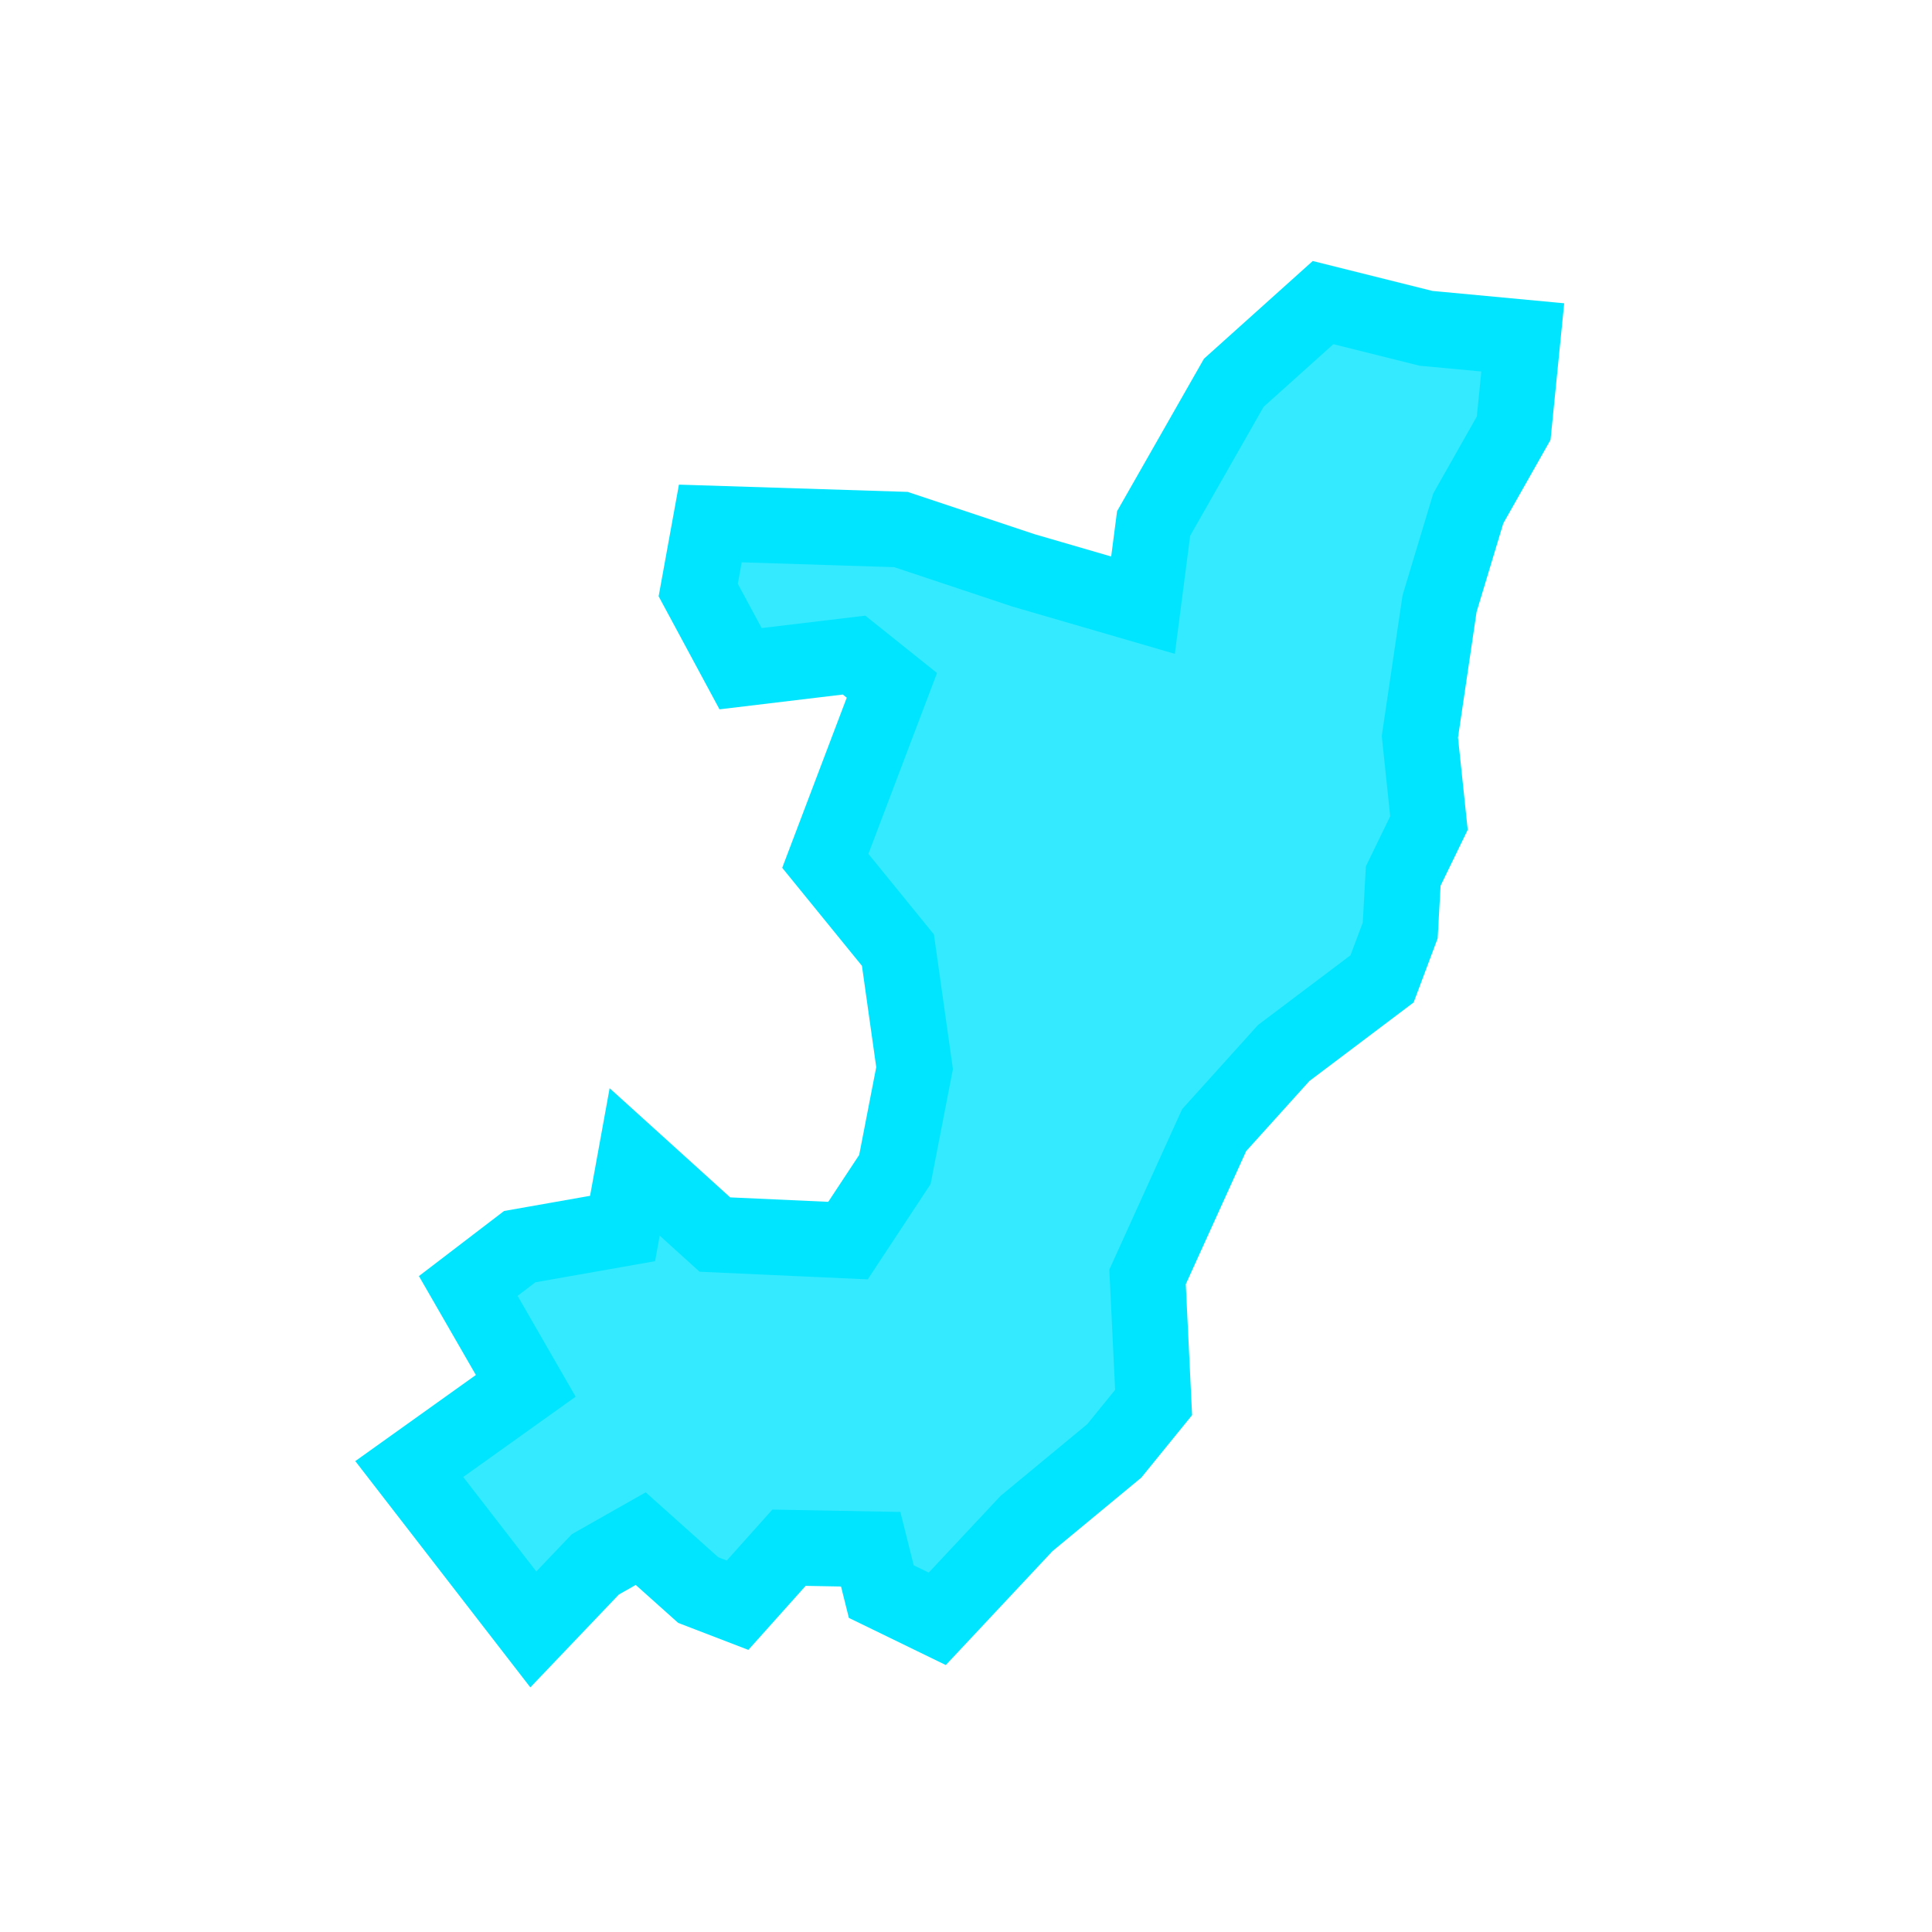
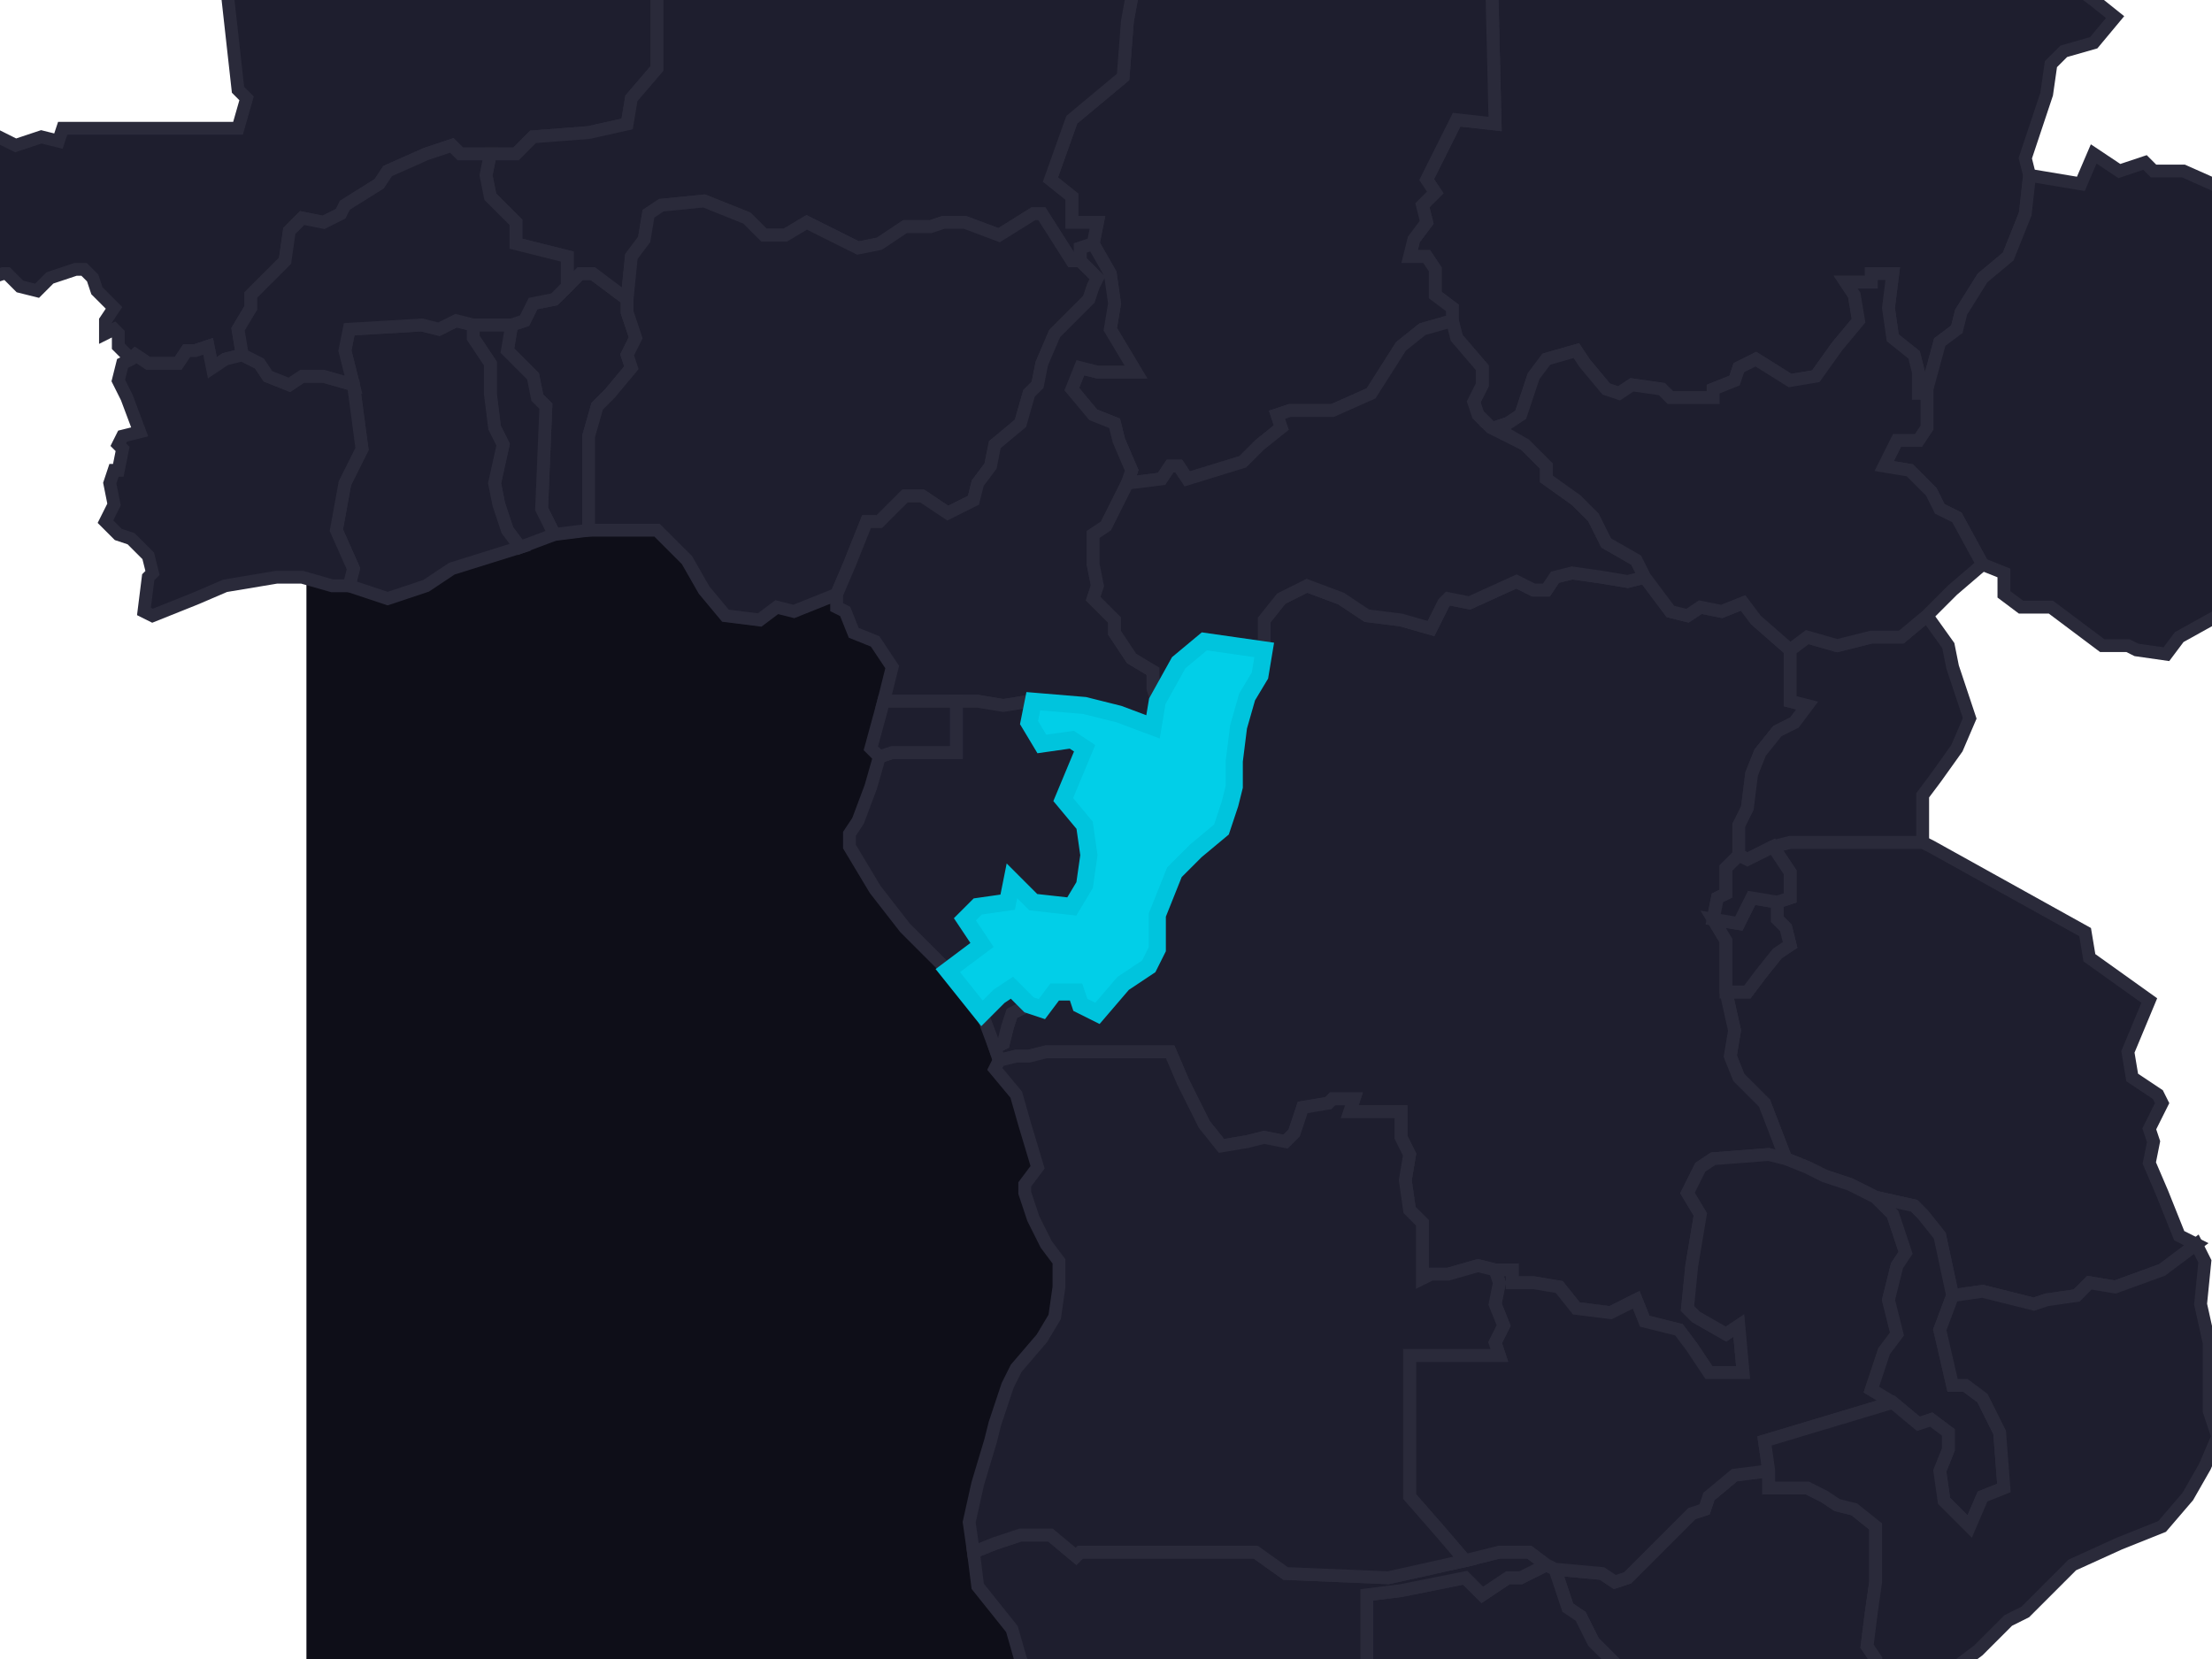
- <svg xmlns="http://www.w3.org/2000/svg" viewBox="9.09 -5.73 11.36 12.77" width="300" height="300" preserveAspectRatio="xMidYMid meet">
-   <path d="M18.45,-3.50L18.39,-2.90L18.09,-2.37L17.90,-1.74L17.77,-0.86L17.83,-0.29L17.66,0.06L17.64,0.42L17.52,0.74L16.87,1.23L16.41,1.74L15.97,2.71L16.01,3.54L15.75,3.86L15.17,4.34L14.58,4.97L14.21,4.79L14.14,4.51L13.60,4.50L13.26,4.88L13.00,4.78L12.62,4.44L12.32,4.61L11.91,5.04L11.09,3.98L11.86,3.43L11.48,2.77L11.82,2.51L12.50,2.39L12.58,1.95L13.11,2.43L13.99,2.47L14.30,2.00L14.43,1.33L14.32,0.55L13.84,-0.04L14.28,-1.20L14.03,-1.40L13.28,-1.31L13.00,-1.83L13.08,-2.27L14.34,-2.23L15.15,-1.96L15.94,-1.73L16.01,-2.27L16.54,-3.20L17.13,-3.73L17.81,-3.56L18.45,-3.50Z" fill="#00e5ff" stroke="#00e5ff" stroke-width="0.5" fill-opacity="0.8" />
+ <svg xmlns="http://www.w3.org/2000/svg" viewBox="-3.9 -18.7 37.4 38.8" width="400" height="300" preserveAspectRatio="xMidYMid meet">
+   <rect x="-3.9" y="-18.7" width="37.4" height="38.8" fill="#0e0e18" />
+   <path d="M180.0,16.3L180.0,16.8L179.4,17.0L178.7,17.3L178.6,16.9L179.1,16.7L179.4,16.6L180.0,16.3ZM178.1,17.8L178.4,17.6L178.7,17.9L178.6,18.5L177.9,18.6L177.4,18.5L177.3,18.0L177.7,17.7L178.1,17.8ZM-179.8,16.2L-179.9,16.7L-180.0,16.8L-180.0,16.3L-179.8,16.2Z" fill="#1e1e2e" stroke="#2a2a3a" stroke-width="0.3" />
+   <path d="M33.9,1.0L34.1,1.1L37.7,3.1L37.8,3.7L39.2,4.7L38.7,5.9L38.8,6.5L39.4,6.9L39.5,7.1L39.2,7.7L39.3,8.0L39.2,8.5L39.5,9.2L39.9,10.2L40.3,10.4L40.3,10.4L39.5,11.0L38.4,11.4L37.8,11.3L37.5,11.6L36.8,11.7L36.5,11.8L35.3,11.5L34.6,11.6L34.3,10.2L33.9,9.7L33.7,9.5L32.8,9.3L32.2,9.0L31.6,8.8L31.2,8.6L30.7,8.4L30.7,8.4L30.2,7.1L29.6,6.5L29.4,6.0L29.5,5.4L29.3,4.5L29.8,4.5L30.1,4.1L30.5,3.6L30.8,3.4L30.7,3.0L30.5,2.8L30.5,2.4L30.5,2.4L30.8,2.3L30.8,1.7L30.4,1.1L30.8,1.0L31.9,1.0L33.9,1.0Z" fill="#1e1e2e" stroke="#2a2a3a" stroke-width="0.3" />
+   <path d="M29.3,4.5L29.5,5.4L29.4,6.0L29.6,6.5L30.2,7.1L30.7,8.4L30.7,8.4L30.3,8.3L29.0,8.4L28.7,8.6L28.4,9.2L28.7,9.7L28.5,10.9L28.4,11.9L28.6,12.1L29.3,12.5L29.6,12.3L29.7,13.4L28.9,13.4L28.5,12.8L28.2,12.4L27.4,12.2L27.2,11.7L26.6,12.0L25.8,11.9L25.4,11.4L24.8,11.3L24.3,11.3L24.3,11.0L23.9,11.0L23.5,10.9L22.8,11.1L22.4,11.1L22.2,11.2L22.2,9.9L21.9,9.6L21.8,8.9L21.9,8.3L21.7,7.9L21.7,7.3L20.5,7.3L20.6,7.0L20.1,7.0L20.0,7.1L19.4,7.2L19.2,7.8L19.0,8.0L18.5,7.9L18.1,8.0L17.5,8.1L17.1,7.6L16.9,7.2L16.6,6.6L16.3,5.9L13.4,5.9L13.0,6.0L12.7,6.0L12.3,6.1L12.2,5.8L12.4,5.7L12.5,5.3L12.6,5.0L13.0,4.8L13.3,4.9L13.6,4.5L14.1,4.5L14.2,4.8L14.6,5.0L15.2,4.3L15.8,3.9L16.0,3.5L16.0,2.7L16.4,1.7L16.9,1.2L17.5,0.7L17.6,0.4L17.7,0.1L17.8,-0.3L17.8,-0.9L17.9,-1.7L18.1,-2.4L18.4,-2.9L18.5,-3.5L18.5,-4.2L18.9,-4.7L19.5,-5.0L20.3,-4.7L20.9,-4.3L21.7,-4.2L22.4,-4.0L22.7,-4.6L22.8,-4.7L23.3,-4.6L24.4,-5.1L24.8,-4.9L25.1,-4.9L25.3,-5.2L25.7,-5.3L26.4,-5.2L27.0,-5.1L27.4,-5.2L28.0,-4.4L28.4,-4.3L28.7,-4.5L29.2,-4.4L29.7,-4.6L30.0,-4.2L30.8,-3.5L30.8,-3.5L30.8,-2.3L31.2,-2.2L30.9,-1.8L30.5,-1.6L30.1,-1.1L29.9,-0.6L29.8,0.2L29.6,0.6L29.6,1.3L29.3,1.6L29.3,2.2L29.1,2.3L29.0,2.8L29.3,3.3L29.3,4.5Z" fill="#1e1e2e" stroke="#2a2a3a" stroke-width="0.3" />
+   <path d="M24.6,-8.3L23.8,-8.7L23.5,-9.0L23.4,-9.3L23.6,-9.7L23.6,-10.1L23.0,-10.8L22.9,-11.2L22.9,-11.5L22.5,-11.8L22.5,-12.4L22.3,-12.7L21.9,-12.7L22.0,-13.1L22.3,-13.5L22.2,-13.9L22.5,-14.2L22.3,-14.5L22.6,-15.1L23.0,-15.9L23.9,-15.8L23.8,-20.0L23.9,-20.4L25.0,-20.4L25.0,-22.6L29.0,-22.6L32.9,-22.6L36.9,-22.6L37.2,-21.5L37.0,-21.3L37.1,-20.2L37.5,-19.0L37.9,-18.7L38.4,-18.3L37.9,-17.7L37.2,-17.5L36.9,-17.2L36.8,-16.5L36.3,-15.0L36.4,-14.6L36.3,-13.7L35.9,-12.7L35.3,-12.2L34.8,-11.4L34.7,-11.0L34.3,-10.7L34.0,-9.6L34.0,-8.7L34.0,-9.5L33.8,-9.5L33.8,-10.0L33.7,-10.4L33.2,-10.8L33.1,-11.5L33.2,-12.3L32.7,-12.3L32.7,-12.1L32.1,-12.1L32.3,-11.8L32.4,-11.2L31.9,-10.6L31.4,-9.9L30.8,-9.8L30.0,-10.3L29.6,-10.1L29.5,-9.8L29.0,-9.6L29.0,-9.4L28.0,-9.4L27.8,-9.6L27.1,-9.7L26.8,-9.5L26.5,-9.6L26.0,-10.2L25.8,-10.5L25.1,-10.3L24.8,-9.9L24.5,-9.0L24.2,-8.8L23.9,-8.7L24.6,-8.3Z" fill="#1e1e2e" stroke="#2a2a3a" stroke-width="0.3" />
+   <path d="M23.8,-20.0L23.9,-15.8L23.0,-15.9L22.6,-15.1L22.3,-14.5L22.5,-14.2L22.2,-13.9L22.3,-13.5L22.0,-13.1L21.9,-12.7L22.3,-12.7L22.5,-12.4L22.5,-11.8L22.9,-11.5L22.9,-11.2L22.2,-11.0L21.7,-10.6L21.0,-9.5L20.1,-9.1L19.1,-9.1L18.8,-9.0L18.9,-8.7L18.4,-8.3L18.0,-7.9L16.7,-7.5L16.5,-7.8L16.3,-7.8L16.1,-7.5L15.3,-7.4L15.4,-7.7L15.1,-8.4L15.0,-8.8L14.5,-9.0L14.0,-9.6L14.2,-10.1L14.6,-10.0L14.9,-10.0L15.5,-10.0L14.9,-11.0L15.0,-11.6L14.9,-12.3L14.5,-13.0L14.6,-13.5L14.0,-13.5L14.0,-14.1L13.5,-14.5L14.0,-15.9L15.2,-16.9L15.3,-18.2L15.7,-20.4L15.9,-20.8L15.5,-21.2L15.5,-21.5L15.1,-21.8L14.9,-23.5L15.9,-24.1L19.8,-22.0L23.8,-20.0Z" fill="#1e1e2e" stroke="#2a2a3a" stroke-width="0.3" />
+   <path d="M-51.7,-4.2L-52.2,-3.2L-52.6,-2.5L-52.9,-2.1L-53.4,-2.1L-53.6,-2.3L-53.8,-2.4L-54.1,-2.1L-54.5,-2.3L-54.3,-2.7L-54.2,-3.2L-54.0,-3.6L-54.4,-4.2L-54.5,-4.9L-54.0,-5.8L-53.6,-5.7L-52.9,-5.4L-51.8,-4.6L-51.7,-4.2ZM6.2,-57.1L6.7,-56.7L8.1,-56.4L7.6,-55.4L7.5,-54.3L7.2,-54.0L6.7,-54.2L6.8,-53.8L6.0,-53.0L6.0,-52.3L6.5,-52.5L6.8,-51.9L6.8,-51.5L7.1,-51.0L6.7,-50.5L7.0,-49.5L7.5,-49.3L7.4,-48.7L6.5,-47.9L4.6,-48.3L3.1,-47.8L3.0,-47.0L1.8,-46.8L0.7,-47.4L0.3,-47.1L-1.5,-47.8L-1.9,-48.3L-1.4,-49.1L-1.2,-51.9L-2.2,-53.5L-3.0,-54.2L-4.5,-54.8L-4.6,-55.9L-3.3,-56.2L-1.6,-55.8L-1.9,-57.6L-1.0,-56.9L1.3,-58.1L1.6,-59.4L2.5,-59.7L2.7,-59.2L3.1,-59.1L3.6,-58.5L4.3,-57.8L4.8,-57.9L5.7,-57.2L5.9,-57.0L6.2,-57.1ZM8.7,-47.2L9.4,-47.7L9.6,-46.6L9.2,-45.5L8.8,-45.8L8.5,-46.7L8.7,-47.2Z" fill="#1e1e2e" stroke="#2a2a3a" stroke-width="0.3" />
+   <path d="M31.2,22.8L30.7,22.7L30.3,22.9L29.8,22.7L29.4,22.7L28.8,22.2L28.0,22.0L27.7,21.3L27.7,21.0L27.3,20.8L26.2,19.7L25.9,19.1L25.6,18.9L25.3,18.0L26.4,18.1L26.7,18.3L27.0,18.2L27.6,17.6L28.5,16.7L28.8,16.6L28.9,16.3L29.5,15.8L30.3,15.7L30.3,16.1L31.2,16.1L31.6,16.3L31.9,16.5L32.3,16.6L32.8,17.0L32.8,18.3L32.7,19.0L32.6,19.8L32.8,20.1L32.7,20.7L32.5,20.8L32.2,21.6L31.2,22.8Z" fill="#1e1e2e" stroke="#2a2a3a" stroke-width="0.3" />
+   <path d="M29.4,22.7L28.0,23.5L27.1,24.3L26.8,25.0L26.5,25.4L25.9,25.5L25.8,26.0L25.7,26.4L25.0,26.6L24.2,26.6L23.7,26.3L23.3,26.1L22.8,26.4L22.6,26.9L22.1,27.3L21.6,27.8L20.9,27.9L20.7,27.5L20.8,26.8L20.2,25.7L19.9,25.6L19.9,22.4L20.9,22.4L20.9,18.6L21.7,18.5L23.2,18.2L23.6,18.6L24.2,18.2L24.5,18.2L25.1,17.9L25.3,18.0L25.6,18.9L25.9,19.1L26.2,19.7L27.3,20.8L27.7,21.0L27.7,21.3L28.0,22.0L28.8,22.2L29.4,22.7Z" fill="#1e1e2e" stroke="#2a2a3a" stroke-width="0.3" />
+   <path d="M19.9,25.6L19.9,29.7L19.0,30.3L18.5,30.4L17.8,30.2L17.4,30.1L17.2,29.6L16.8,29.3L16.3,29.8L15.6,29.0L15.2,28.2L15.0,27.1L14.7,26.3L14.4,24.6L14.4,23.3L14.3,22.7L13.9,22.2L13.4,21.4L12.8,20.1L12.6,19.4L11.8,18.4L11.7,17.6L12.2,17.4L12.8,17.2L13.5,17.2L14.1,17.7L14.2,17.6L18.3,17.6L19.0,18.1L21.4,18.2L23.2,17.8L24.0,17.6L24.7,17.6L25.1,17.9L25.1,17.9L24.5,18.2L24.2,18.2L23.6,18.6L23.2,18.2L21.7,18.5L20.9,18.6L20.9,22.4L19.9,22.4L19.9,25.6Z" fill="#1e1e2e" stroke="#2a2a3a" stroke-width="0.3" />
+   <path d="M-11.5,-12.5L-11.5,-12.9L-11.6,-13.3L-11.9,-13.5L-12.1,-14.1L-12.2,-14.8L-11.8,-15.0L-11.7,-15.6L-11.3,-15.6L-10.7,-15.3L-10.1,-15.5L-9.7,-15.4L-9.6,-15.7L-5.5,-15.7L-5.3,-16.4L-5.5,-16.6L-6.0,-21.1L-6.5,-25.8L-4.9,-25.8L-1.6,-23.4L1.8,-21.1L2.1,-20.6L2.7,-20.3L3.1,-20.1L3.2,-19.4L4.3,-19.5L4.3,-17.1L3.7,-16.4L3.6,-15.8L2.7,-15.6L1.4,-15.5L1.0,-15.1L0.4,-15.1L-0.3,-15.1L-0.5,-15.3L-1.1,-15.1L-2.0,-14.7L-2.2,-14.4L-3.0,-13.9L-3.1,-13.7L-3.5,-13.5L-4.0,-13.6L-4.3,-13.3L-4.4,-12.6L-5.2,-11.8L-5.2,-11.5L-5.5,-11.0L-5.4,-10.4L-5.8,-10.3L-6.1,-10.1L-6.2,-10.6L-6.5,-10.5L-6.7,-10.5L-6.9,-10.2L-7.6,-10.2L-7.9,-10.4L-8.0,-10.3L-8.3,-10.6L-8.3,-10.9L-8.4,-11.0L-8.6,-10.9L-8.6,-11.2L-8.4,-11.5L-8.8,-11.9L-8.9,-12.2L-9.1,-12.4L-9.3,-12.4L-9.6,-12.3L-9.9,-12.2L-10.2,-11.9L-10.6,-12.0L-10.9,-12.3L-11.0,-12.3L-11.3,-12.2L-11.5,-12.2L-11.5,-12.5Z" fill="#1e1e2e" stroke="#2a2a3a" stroke-width="0.3" />
+   <path d="M2.7,-6.3L1.9,-6.2L1.6,-6.8L1.7,-9.2L1.5,-9.4L1.4,-9.9L1.1,-10.2L0.8,-10.5L0.9,-11.1L1.2,-11.2L1.4,-11.6L1.9,-11.7L2.2,-12.0L2.5,-12.3L2.8,-12.3L3.6,-11.7L3.6,-11.4L3.8,-10.8L3.6,-10.4L3.7,-10.1L3.2,-9.5L2.9,-9.2L2.7,-8.5L2.7,-7.9L2.7,-6.3Z" fill="#1e1e2e" stroke="#2a2a3a" stroke-width="0.3" />
+   <path d="M14.9,-23.5L15.1,-21.8L15.5,-21.5L15.5,-21.2L15.9,-20.8L15.7,-20.4L15.3,-18.2L15.2,-16.9L14.0,-15.9L13.5,-14.5L14.0,-14.1L14.0,-13.5L14.6,-13.5L14.5,-13.0L14.2,-12.9L14.2,-12.6L14.0,-12.6L13.3,-13.7L13.1,-13.7L12.3,-13.2L11.5,-13.5L11.0,-13.5L10.7,-13.4L10.1,-13.4L9.5,-13.0L9.0,-12.9L7.8,-13.5L7.3,-13.2L6.8,-13.2L6.4,-13.6L5.4,-14.0L4.4,-13.9L4.1,-13.7L4.0,-13.1L3.7,-12.7L3.6,-11.7L2.8,-12.3L2.5,-12.3L2.2,-12.0L2.2,-12.7L1.0,-13.0L1.0,-13.5L0.4,-14.1L0.3,-14.6L0.4,-15.1L1.0,-15.1L1.4,-15.5L2.7,-15.6L3.6,-15.8L3.7,-16.4L4.3,-17.1L4.3,-19.5L5.7,-20.0L8.6,-22.1L12.0,-24.2L13.6,-23.7L14.1,-23.1L14.9,-23.5Z" fill="#1e1e2e" stroke="#2a2a3a" stroke-width="0.3" />
+   <path d="M2.7,-6.3L2.7,-7.9L2.7,-8.5L2.9,-9.2L3.2,-9.5L3.7,-10.1L3.6,-10.4L3.8,-10.8L3.6,-11.4L3.6,-11.7L3.7,-12.7L4.0,-13.1L4.1,-13.7L4.4,-13.9L5.4,-14.0L6.4,-13.6L6.8,-13.2L7.3,-13.2L7.8,-13.5L9.0,-12.9L9.5,-13.0L10.1,-13.4L10.7,-13.4L11.0,-13.5L11.5,-13.5L12.3,-13.2L13.1,-13.7L13.3,-13.7L14.0,-12.6L14.2,-12.6L14.6,-12.2L14.5,-12.0L14.4,-11.7L13.6,-10.9L13.3,-10.2L13.2,-9.7L13.0,-9.5L12.8,-8.8L12.2,-8.3L12.1,-7.8L11.8,-7.4L11.7,-7.0L11.1,-6.7L10.5,-7.1L10.1,-7.1L9.5,-6.5L9.2,-6.5L8.8,-5.5L8.5,-4.8L7.5,-4.4L7.1,-4.5L6.7,-4.2L5.9,-4.3L5.4,-4.9L5.0,-5.6L4.3,-6.3L3.6,-6.3L2.7,-6.3Z" fill="#1e1e2e" stroke="#2a2a3a" stroke-width="0.3" />
+   <path d="M14.5,-13.0L14.9,-12.3L15.0,-11.6L14.9,-11.0L15.5,-10.0L14.9,-10.0L14.6,-10.0L14.2,-10.1L14.0,-9.6L14.5,-9.0L15.0,-8.8L15.1,-8.4L15.4,-7.7L15.3,-7.4L14.8,-6.4L14.5,-6.2L14.5,-5.5L14.6,-5.0L14.5,-4.7L15.0,-4.2L15.0,-3.9L15.4,-3.3L15.9,-3.0L15.9,-2.6L16.0,-2.3L15.9,-1.7L15.1,-2.0L14.3,-2.2L13.1,-2.3L13.0,-2.3L12.4,-2.2L11.8,-2.3L11.3,-2.3L9.6,-2.3L9.8,-3.1L9.4,-3.7L8.9,-3.9L8.7,-4.4L8.5,-4.5L8.5,-4.8L8.8,-5.5L9.2,-6.5L9.5,-6.5L10.1,-7.1L10.5,-7.1L11.1,-6.7L11.7,-7.0L11.8,-7.4L12.1,-7.8L12.2,-8.3L12.8,-8.8L13.0,-9.5L13.2,-9.7L13.3,-10.2L13.6,-10.9L14.4,-11.7L14.5,-12.0L14.6,-12.2L14.2,-12.6L14.2,-12.9L14.5,-13.0Z" fill="#1e1e2e" stroke="#2a2a3a" stroke-width="0.3" />
+   <path d="M0.9,-11.1L0.8,-10.5L1.1,-10.2L1.4,-9.9L1.5,-9.4L1.7,-9.2L1.6,-6.8L1.9,-6.2L1.1,-5.9L0.8,-6.3L0.6,-6.9L0.5,-7.4L0.7,-8.3L0.5,-8.7L0.4,-9.5L0.4,-10.2L-0.0,-10.8L0.0,-11.1L0.9,-11.1Z" fill="#1e1e2e" stroke="#2a2a3a" stroke-width="0.3" />
+   <path d="M0.0,-11.1L-0.0,-10.8L0.4,-10.2L0.4,-9.5L0.5,-8.7L0.7,-8.3L0.5,-7.4L0.6,-6.9L0.8,-6.3L1.1,-5.9L-0.5,-5.4L-1.1,-5.0L-2.0,-4.7L-2.9,-5.0L-2.8,-5.4L-3.2,-6.3L-3.0,-7.4L-2.6,-8.2L-2.8,-9.7L-3.0,-10.5L-2.9,-11.0L-1.2,-11.1L-0.8,-11.0L-0.4,-11.2L0.0,-11.1Z" fill="#1e1e2e" stroke="#2a2a3a" stroke-width="0.3" />
+   <path d="M-8.0,-10.3L-7.9,-10.4L-7.6,-10.2L-6.9,-10.2L-6.7,-10.5L-6.5,-10.5L-6.2,-10.6L-6.1,-10.1L-5.8,-10.3L-5.4,-10.4L-5.0,-10.2L-4.8,-9.9L-4.3,-9.7L-4.0,-9.9L-3.5,-9.9L-2.8,-9.7L-2.6,-8.2L-3.0,-7.4L-3.2,-6.3L-2.8,-5.4L-2.9,-5.0L-3.3,-5.0L-4.0,-5.2L-4.6,-5.2L-5.8,-5.0L-6.5,-4.7L-7.5,-4.3L-7.7,-4.4L-7.6,-5.2L-7.5,-5.3L-7.6,-5.7L-8.0,-6.1L-8.3,-6.2L-8.6,-6.5L-8.4,-6.9L-8.5,-7.4L-8.4,-7.7L-8.3,-7.7L-8.2,-8.2L-8.3,-8.3L-8.2,-8.5L-7.8,-8.6L-8.1,-9.4L-8.3,-9.8L-8.2,-10.2L-8.0,-10.3Z" fill="#1e1e2e" stroke="#2a2a3a" stroke-width="0.3" />
+   <path d="M-5.4,-10.4L-5.5,-11.0L-5.2,-11.5L-5.2,-11.8L-4.4,-12.6L-4.3,-13.3L-4.0,-13.6L-3.5,-13.5L-3.1,-13.7L-3.0,-13.9L-2.2,-14.4L-2.0,-14.7L-1.1,-15.1L-0.5,-15.3L-0.3,-15.1L0.4,-15.1L0.3,-14.6L0.4,-14.1L1.0,-13.5L1.0,-13.0L2.2,-12.7L2.2,-12.0L1.9,-11.7L1.4,-11.6L1.2,-11.2L0.9,-11.1L0.0,-11.1L-0.4,-11.2L-0.8,-11.0L-1.2,-11.1L-2.9,-11.0L-3.0,-10.5L-2.8,-9.7L-3.5,-9.9L-4.0,-9.9L-4.3,-9.7L-4.8,-9.9L-5.0,-10.2L-5.4,-10.4Z" fill="#1e1e2e" stroke="#2a2a3a" stroke-width="0.3" />
+   <path d="M27.4,-5.2L27.0,-5.1L26.4,-5.2L25.7,-5.3L25.3,-5.2L25.1,-4.9L24.8,-4.9L24.4,-5.1L23.3,-4.6L22.8,-4.7L22.7,-4.6L22.4,-4.0L21.7,-4.2L20.9,-4.3L20.3,-4.7L19.5,-5.0L18.9,-4.7L18.5,-4.2L18.5,-3.5L17.8,-3.6L17.1,-3.7L16.5,-3.2L16.0,-2.3L15.9,-2.6L15.9,-3.0L15.4,-3.3L15.0,-3.9L15.0,-4.2L14.5,-4.7L14.6,-5.0L14.5,-5.5L14.5,-6.2L14.8,-6.4L15.3,-7.4L16.1,-7.5L16.3,-7.8L16.5,-7.8L16.7,-7.5L18.0,-7.9L18.4,-8.3L18.9,-8.7L18.8,-9.0L19.1,-9.1L20.1,-9.1L21.0,-9.5L21.7,-10.6L22.2,-11.0L22.9,-11.2L23.0,-10.8L23.6,-10.1L23.6,-9.7L23.4,-9.3L23.5,-9.0L23.8,-8.7L24.6,-8.3L25.1,-7.8L25.1,-7.5L25.8,-7.0L26.2,-6.6L26.5,-6.0L27.2,-5.6L27.4,-5.2Z" fill="#1e1e2e" stroke="#2a2a3a" stroke-width="0.3" />
+   <path d="M11.3,-2.3L11.8,-2.3L12.4,-2.2L13.0,-2.3L13.1,-2.3L13.0,-1.8L13.3,-1.3L14.0,-1.4L14.3,-1.2L13.8,-0.0L14.3,0.6L14.4,1.3L14.3,2.0L14.0,2.5L13.1,2.4L12.6,1.9L12.5,2.4L11.8,2.5L11.5,2.8L11.9,3.4L11.1,4.0L10.1,3.0L9.4,2.1L8.8,1.1L8.8,0.8L9.0,0.5L9.3,-0.3L9.5,-1.0L9.8,-1.1L11.3,-1.1L11.3,-2.3Z" fill="#1e1e2e" stroke="#2a2a3a" stroke-width="0.3" />
+   <path d="M9.6,-2.3L11.3,-2.3L11.3,-1.1L9.8,-1.1L9.5,-1.0L9.3,-1.2L9.6,-2.3Z" fill="#1e1e2e" stroke="#2a2a3a" stroke-width="0.3" />
+   <path d="M30.7,8.4L31.2,8.6L31.6,8.8L32.2,9.0L32.8,9.3L33.2,9.7L33.5,10.6L33.3,10.9L33.1,11.7L33.3,12.5L33.0,12.9L32.7,13.8L33.2,14.1L30.2,15.0L30.3,15.7L29.5,15.8L28.9,16.3L28.8,16.6L28.5,16.7L27.6,17.6L27.0,18.2L26.7,18.3L26.4,18.1L25.3,18.0L25.1,17.9L25.1,17.9L24.7,17.6L24.0,17.6L23.2,17.8L22.6,17.1L21.9,16.3L21.9,13.0L24.0,13.0L23.9,12.7L24.1,12.3L23.9,11.8L24.0,11.3L23.9,11.0L24.3,11.0L24.3,11.3L24.8,11.3L25.4,11.4L25.8,11.9L26.6,12.0L27.2,11.7L27.4,12.2L28.2,12.4L28.5,12.8L28.9,13.4L29.7,13.4L29.6,12.3L29.3,12.5L28.6,12.1L28.4,11.9L28.5,10.9L28.7,9.7L28.4,9.2L28.7,8.6L29.0,8.4L30.3,8.3L30.7,8.4Z" fill="#1e1e2e" stroke="#2a2a3a" stroke-width="0.3" />
+   <path d="M32.8,9.3L33.7,9.5L33.9,9.7L34.3,10.2L34.6,11.6L34.3,12.4L34.6,13.7L34.9,13.7L35.3,14.0L35.7,14.8L35.8,16.1L35.3,16.3L35.0,17.0L34.4,16.4L34.3,15.7L34.5,15.2L34.5,14.8L34.1,14.5L33.8,14.6L33.2,14.1L32.7,13.8L33.0,12.9L33.3,12.5L33.1,11.7L33.3,10.9L33.5,10.6L33.2,9.7L32.8,9.3Z" fill="#1e1e2e" stroke="#2a2a3a" stroke-width="0.3" />
+   <path d="M34.6,11.6L35.3,11.5L36.5,11.8L36.8,11.7L37.5,11.6L37.8,11.3L38.4,11.4L39.5,11.0L40.3,10.4L40.3,10.4L40.3,10.4L40.5,10.8L40.4,11.8L40.6,12.7L40.6,14.3L40.8,14.9L40.5,15.6L40.1,16.3L39.5,17.0L38.5,17.4L37.4,17.9L36.3,19.0L35.9,19.2L35.2,19.9L34.8,20.2L34.7,20.9L35.2,21.8L35.4,22.4L35.4,22.7L35.6,22.7L35.5,23.7L35.4,24.2L35.6,24.4L35.5,24.9L35.0,25.3L34.2,25.6L33.0,26.2L32.6,26.6L32.7,27.1L32.9,27.2L32.8,27.8L32.1,27.8L32.0,27.3L31.8,26.8L31.8,26.4L31.9,25.1L31.7,24.4L31.2,22.8L32.2,21.6L32.5,20.8L32.7,20.7L32.8,20.1L32.6,19.8L32.7,19.0L32.8,18.3L32.8,17.0L32.3,16.6L31.9,16.5L31.6,16.3L31.2,16.1L30.3,16.1L30.3,15.7L30.2,15.0L33.2,14.1L33.8,14.6L34.1,14.5L34.5,14.8L34.5,15.2L34.3,15.7L34.4,16.4L35.0,17.0L35.3,16.3L35.8,16.1L35.7,14.8L35.3,14.0L34.9,13.7L34.6,13.7L34.3,12.4L34.6,11.6Z" fill="#1e1e2e" stroke="#2a2a3a" stroke-width="0.3" />
+   <path d="M13.0,4.8L12.6,5.0L12.5,5.3L12.4,5.7L12.2,5.8L11.9,5.0L12.3,4.6L12.6,4.4L13.0,4.8ZM12.3,6.1L12.7,6.0L13.0,6.0L13.4,5.9L16.3,5.9L16.6,6.6L16.9,7.2L17.1,7.6L17.5,8.1L18.1,8.0L18.5,7.9L19.0,8.0L19.2,7.8L19.4,7.2L20.0,7.1L20.1,7.0L20.6,7.0L20.5,7.3L21.7,7.3L21.7,7.9L21.9,8.3L21.8,8.9L21.9,9.6L22.2,9.9L22.2,11.2L22.4,11.1L22.8,11.1L23.5,10.9L23.9,11.0L24.0,11.3L23.9,11.8L24.1,12.3L23.9,12.7L24.0,13.0L21.9,13.0L21.9,16.3L22.6,17.1L23.2,17.8L21.4,18.2L19.0,18.1L18.3,17.6L14.2,17.6L14.1,17.7L13.5,17.2L12.8,17.2L12.2,17.4L11.7,17.6L11.6,16.9L11.8,16.0L12.1,15.0L12.2,14.6L12.5,13.7L12.7,13.3L13.3,12.6L13.6,12.1L13.7,11.4L13.7,10.8L13.4,10.4L13.1,9.8L12.9,9.2L12.9,9.0L13.2,8.6L12.9,7.6L12.7,6.9L12.2,6.3L12.3,6.1Z" fill="#1e1e2e" stroke="#2a2a3a" stroke-width="0.3" />
+   <path d="M30.5,2.4L30.5,2.8L30.7,3.0L30.8,3.4L30.5,3.6L30.1,4.1L29.8,4.5L29.3,4.5L29.3,3.3L29.0,2.8L29.6,2.9L29.9,2.3L30.5,2.4Z" fill="#1e1e2e" stroke="#2a2a3a" stroke-width="0.3" />
+   <path d="M47.8,-8.0L45.0,-5.0L43.7,-5.0L42.8,-4.3L42.1,-4.2L41.9,-3.9L41.2,-3.9L40.8,-4.3L39.9,-3.8L39.6,-3.4L38.9,-3.5L38.7,-3.6L38.4,-3.6L38.1,-3.6L36.9,-4.5L36.2,-4.5L35.8,-4.8L35.8,-5.3L35.3,-5.5L34.7,-6.6L34.3,-6.8L34.1,-7.2L33.6,-7.7L33.0,-7.8L33.3,-8.4L33.8,-8.4L34.0,-8.7L34.0,-9.6L34.3,-10.7L34.7,-11.0L34.8,-11.4L35.3,-12.2L35.9,-12.7L36.3,-13.7L36.4,-14.6L37.6,-14.4L37.9,-15.1L38.5,-14.7L39.1,-14.9L39.3,-14.7L40.0,-14.7L40.9,-14.3L41.2,-13.9L41.6,-13.6L42.0,-13.0L42.4,-12.6L42.0,-12.2L41.7,-11.7L41.7,-11.4L41.8,-11.1L42.3,-11.1L42.6,-11.2L42.8,-11.0L42.6,-10.6L42.9,-10.1L43.3,-9.6L43.7,-9.2L46.9,-8.0L47.8,-8.0Z" fill="#1e1e2e" stroke="#2a2a3a" stroke-width="0.3" />
+   <path d="M33.9,1.0L31.9,1.0L30.8,1.0L30.4,1.1L29.8,1.4L29.6,1.3L29.6,0.6L29.8,0.2L29.9,-0.6L30.1,-1.1L30.5,-1.6L30.9,-1.8L31.2,-2.2L30.8,-2.3L30.8,-3.5L30.8,-3.5L31.2,-3.8L31.9,-3.6L32.7,-3.8L33.4,-3.8L34.0,-4.3L34.5,-3.6L34.6,-3.1L35.0,-1.9L34.7,-1.2L34.2,-0.5L33.9,-0.1L33.9,1.0Z" fill="#1e1e2e" stroke="#2a2a3a" stroke-width="0.3" />
+   <path d="M30.4,1.1L30.8,1.7L30.8,2.3L30.5,2.4L30.5,2.4L29.9,2.3L29.6,2.9L29.0,2.8L29.1,2.3L29.3,2.2L29.3,1.6L29.6,1.3L29.8,1.4L30.4,1.1Z" fill="#1e1e2e" stroke="#2a2a3a" stroke-width="0.3" />
+   <path d="M30.8,-3.5L30.0,-4.2L29.7,-4.6L29.2,-4.4L28.7,-4.5L28.4,-4.3L28.0,-4.4L27.4,-5.2L27.2,-5.6L26.5,-6.0L26.2,-6.6L25.8,-7.0L25.1,-7.5L25.1,-7.8L24.6,-8.3L23.9,-8.7L24.2,-8.8L24.5,-9.0L24.8,-9.9L25.1,-10.3L25.8,-10.5L26.0,-10.2L26.5,-9.6L26.8,-9.5L27.1,-9.7L27.8,-9.6L28.0,-9.4L29.0,-9.4L29.0,-9.6L29.5,-9.8L29.6,-10.1L30.0,-10.3L30.8,-9.8L31.4,-9.9L31.9,-10.6L32.4,-11.2L32.3,-11.8L32.1,-12.1L32.7,-12.1L32.7,-12.3L33.2,-12.3L33.1,-11.5L33.2,-10.8L33.7,-10.4L33.8,-10.0L33.8,-9.5L34.0,-9.5L34.0,-8.7L33.8,-8.4L33.3,-8.4L33.0,-7.8L33.6,-7.7L34.1,-7.2L34.3,-6.8L34.7,-6.6L35.3,-5.5L34.6,-4.9L34.0,-4.3L33.4,-3.8L32.7,-3.8L31.9,-3.6L31.2,-3.8L30.8,-3.5Z" fill="#1e1e2e" stroke="#2a2a3a" stroke-width="0.3" />
+   <path d="M18.5,-3.5L18.4,-2.9L18.1,-2.4L17.9,-1.7L17.8,-0.9L17.8,-0.3L17.7,0.1L17.6,0.4L17.5,0.7L16.9,1.2L16.4,1.7L16.0,2.7L16.0,3.5L15.8,3.9L15.2,4.3L14.6,5.0L14.2,4.8L14.1,4.5L13.6,4.5L13.3,4.9L13.0,4.8L12.6,4.4L12.3,4.6L11.9,5.0L11.1,4.0L11.9,3.4L11.5,2.8L11.8,2.5L12.5,2.4L12.6,1.9L13.1,2.4L14.0,2.5L14.3,2.0L14.4,1.3L14.3,0.6L13.8,-0.0L14.3,-1.2L14.0,-1.4L13.3,-1.3L13.0,-1.8L13.1,-2.3L14.3,-2.2L15.1,-2.0L15.9,-1.7L16.0,-2.3L16.5,-3.2L17.1,-3.7L17.8,-3.6L18.5,-3.5Z" fill="#00e5ff" stroke="#00c4dd" stroke-width="0.4" fill-opacity="0.9" />
</svg>
